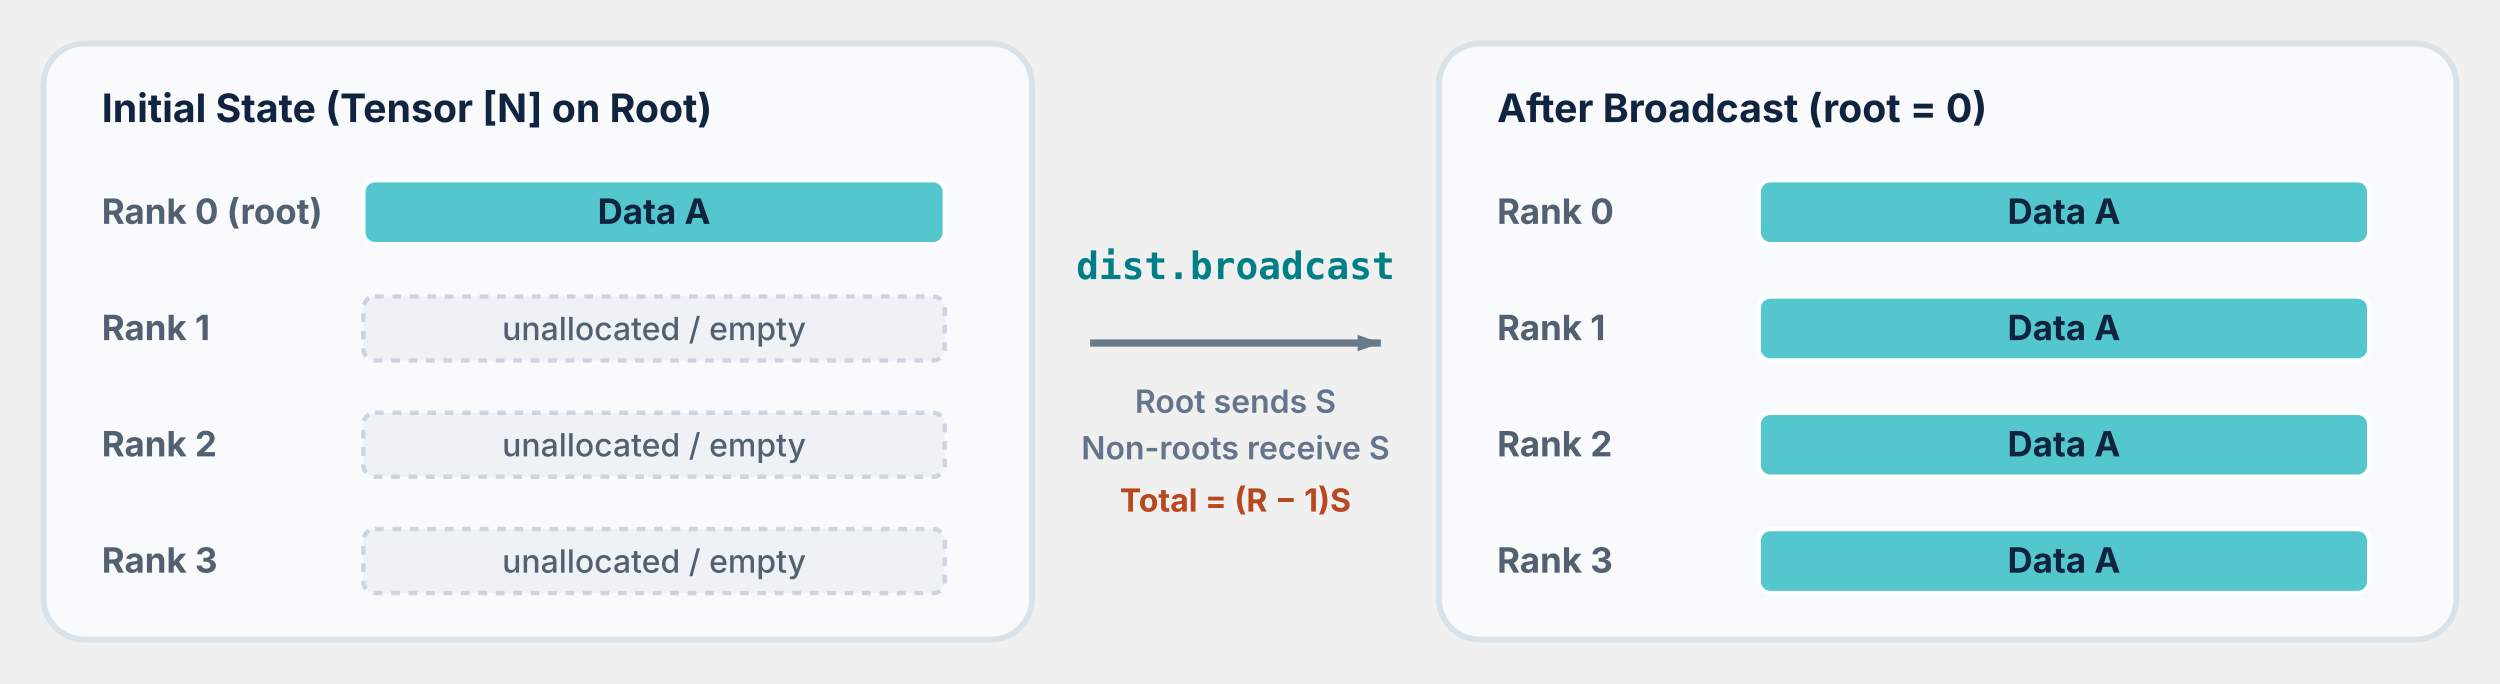
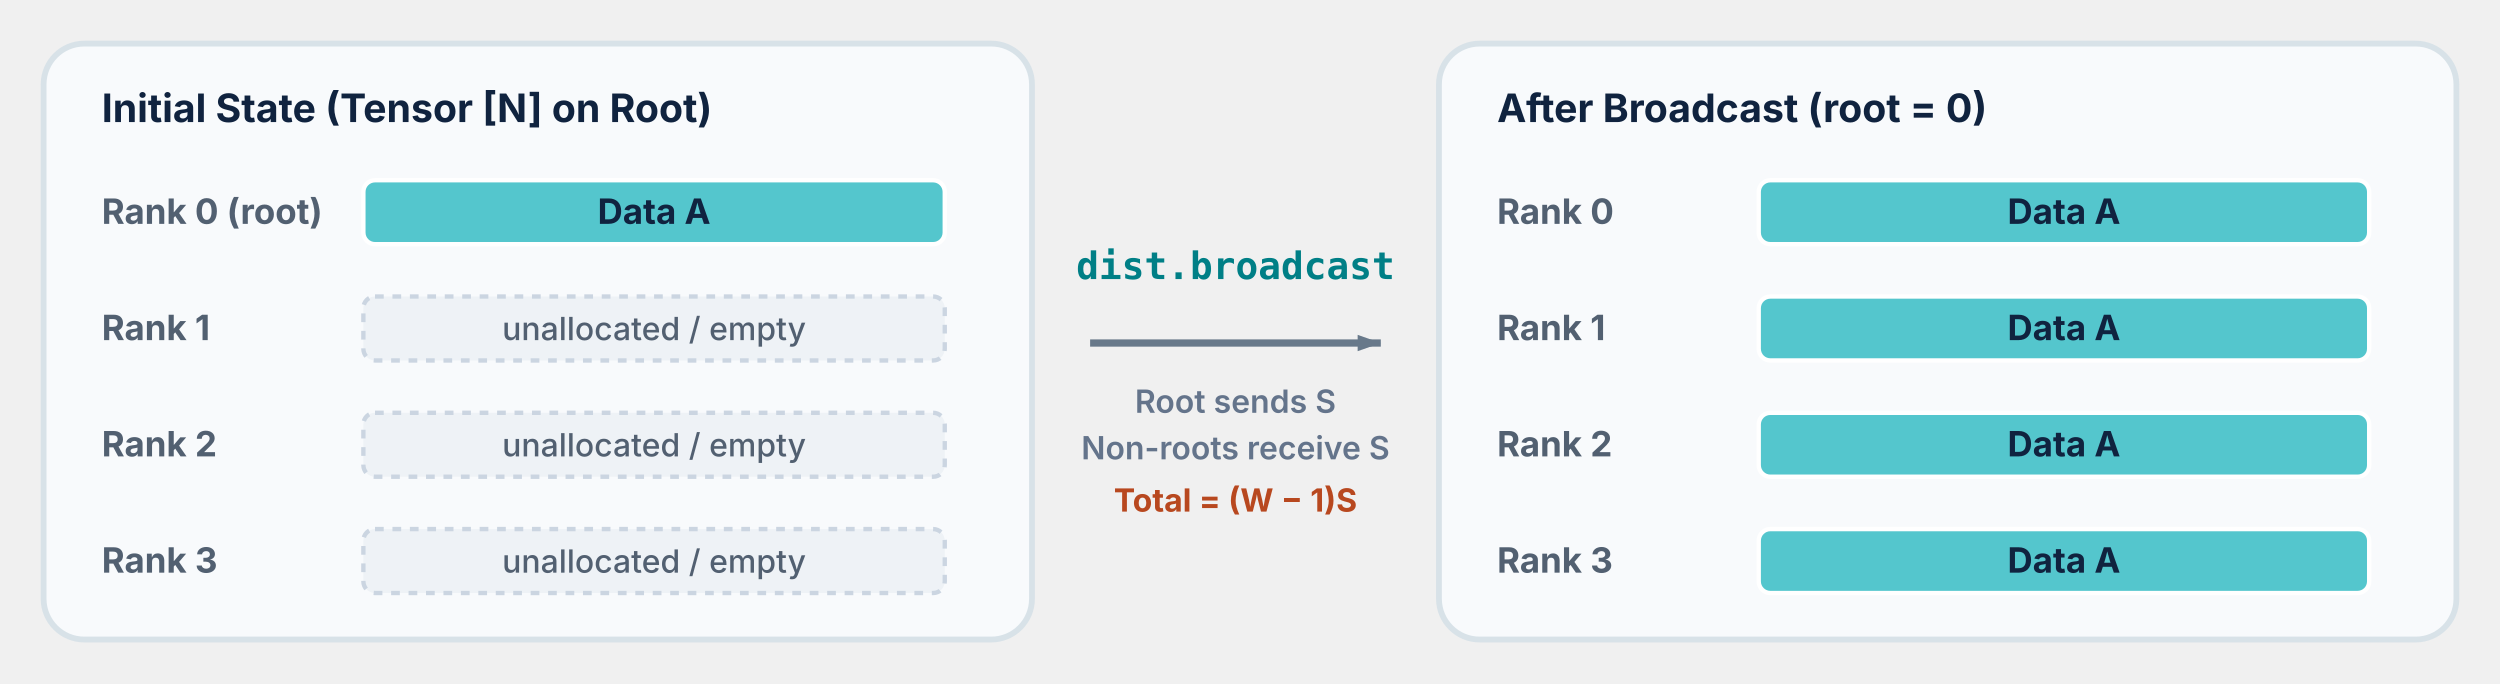
<svg xmlns="http://www.w3.org/2000/svg" viewBox="0 0 860 235" role="img" aria-labelledby="title desc">
  <defs>
    <marker id="arrow" viewBox="0 0 10 8" refX="8.5" refY="4" markerWidth="3.8" markerHeight="3.0" orient="auto">
      <path d="M0 1L8.5 4L0 7z" fill="#68798a" />
    </marker>
    <style>
      text { font-family: Inter, ui-sans-serif, system-ui, -apple-system, BlinkMacSystemFont, "Segoe UI", sans-serif; }
      .bg { fill: #f8fafc; stroke: #d8e2e8; stroke-width: 2; rx: 14; }
      .panel-title { fill: #10233f; font-size: 13.5px; font-weight: 750; }
      .rank-lbl { fill: #526071; font-size: 12px; font-weight: 650; }
      .cell-text { fill: #10233f; font-size: 12px; font-weight: 750; text-anchor: middle; }
      .cell-text-sm { fill: #10233f; font-size: 11px; font-weight: 750; text-anchor: middle; }
      .cell-border { stroke: #ffffff; stroke-width: 1.5; }
      .empty-slot { fill: #eef2f6; stroke: #cbd5e1; stroke-width: 1.5; stroke-dasharray: 3 3; rx: 4; }
      .empty-text { fill: #526071; font-size: 11px; font-weight: 500; text-anchor: middle; }
      .c0 { fill: #54c6cd; }
      .c1 { fill: #f59e0b; }
      .c2 { fill: #c084fc; }
      .c3 { fill: #fb7185; }
      .c0-light { fill: #bdecee; }
      .c1-light { fill: #fde68a; }
      .c2-light { fill: #e9d5ff; }
      .c3-light { fill: #fecdd3; }
      .flow { fill: none; stroke: #68798a; stroke-width: 2.5; marker-end: url(#arrow); }
      .api-lbl { fill: #007f86; font-size: 13px; font-weight: 700; text-anchor: middle; font-family: 'JetBrains Mono', monospace; }
      .meta-lbl { fill: #64748b; font-size: 11px; font-weight: 600; text-anchor: middle; }
      .meta-cost { fill: #b8481f; font-size: 11px; font-weight: 700; text-anchor: middle; }
      @media (prefers-color-scheme: dark) {
        .bg { fill: #131d2a; stroke: #2c4052; }
        .panel-title { fill: #f3f7fa; }
        .rank-lbl { fill: #94a3b8; }
        .cell-border { stroke: #131d2a; }
        .empty-slot { fill: #1e293b; stroke: #334155; }
        .empty-text { fill: #b8c9d8; }
        .cell-text, .cell-text-sm { fill: #10233f; }
        .flow { stroke: #94a3b8; }
        .api-lbl { fill: #54d2d8; }
        .meta-lbl { fill: #94a3b8; }
        .meta-cost { fill: #fb923c; }
      }
    </style>
  </defs>
  <rect class="bg" x="15" y="15" width="340" height="205" />
  <text class="panel-title" x="35" y="42">Initial State (Tensor [N] on Root)</text>
  <text class="rank-lbl" x="35" y="77">Rank 0 (root)</text>
  <rect class="c0 cell-border" x="125" y="62" width="200" height="22" rx="4" />
  <text class="cell-text" x="225" y="77">Data A</text>
  <text class="rank-lbl" x="35" y="117">Rank 1</text>
  <rect class="empty-slot" x="125" y="102" width="200" height="22" />
  <text class="empty-text" x="225" y="117">unallocated / empty</text>
  <text class="rank-lbl" x="35" y="157">Rank 2</text>
  <rect class="empty-slot" x="125" y="142" width="200" height="22" />
  <text class="empty-text" x="225" y="157">unallocated / empty</text>
  <text class="rank-lbl" x="35" y="197">Rank 3</text>
  <rect class="empty-slot" x="125" y="182" width="200" height="22" />
  <text class="empty-text" x="225" y="197">unallocated / empty</text>
  <path class="flow" d="M375 118 H475" />
  <text class="api-lbl" x="425" y="96">dist.broadcast</text>
  <text class="meta-lbl" x="425" y="142">Root sends S</text>
  <text class="meta-lbl" x="425" y="158">Non-roots receive S</text>
-   <text class="meta-cost" x="425" y="176">Total = (R − 1)S</text>
+   <text class="meta-cost" x="425" y="176">Total = (W − 1)S</text>
  <rect class="bg" x="495" y="15" width="350" height="205" />
  <text class="panel-title" x="515" y="42">After Broadcast (root = 0)</text>
  <text class="rank-lbl" x="515" y="77">Rank 0</text>
  <rect class="c0 cell-border" x="605" y="62" width="210" height="22" rx="4" />
  <text class="cell-text" x="710" y="77">Data A</text>
  <text class="rank-lbl" x="515" y="117">Rank 1</text>
  <rect class="c0 cell-border" x="605" y="102" width="210" height="22" rx="4" />
  <text class="cell-text" x="710" y="117">Data A</text>
  <text class="rank-lbl" x="515" y="157">Rank 2</text>
  <rect class="c0 cell-border" x="605" y="142" width="210" height="22" rx="4" />
  <text class="cell-text" x="710" y="157">Data A</text>
  <text class="rank-lbl" x="515" y="197">Rank 3</text>
  <rect class="c0 cell-border" x="605" y="182" width="210" height="22" rx="4" />
  <text class="cell-text" x="710" y="197">Data A</text>
</svg>
